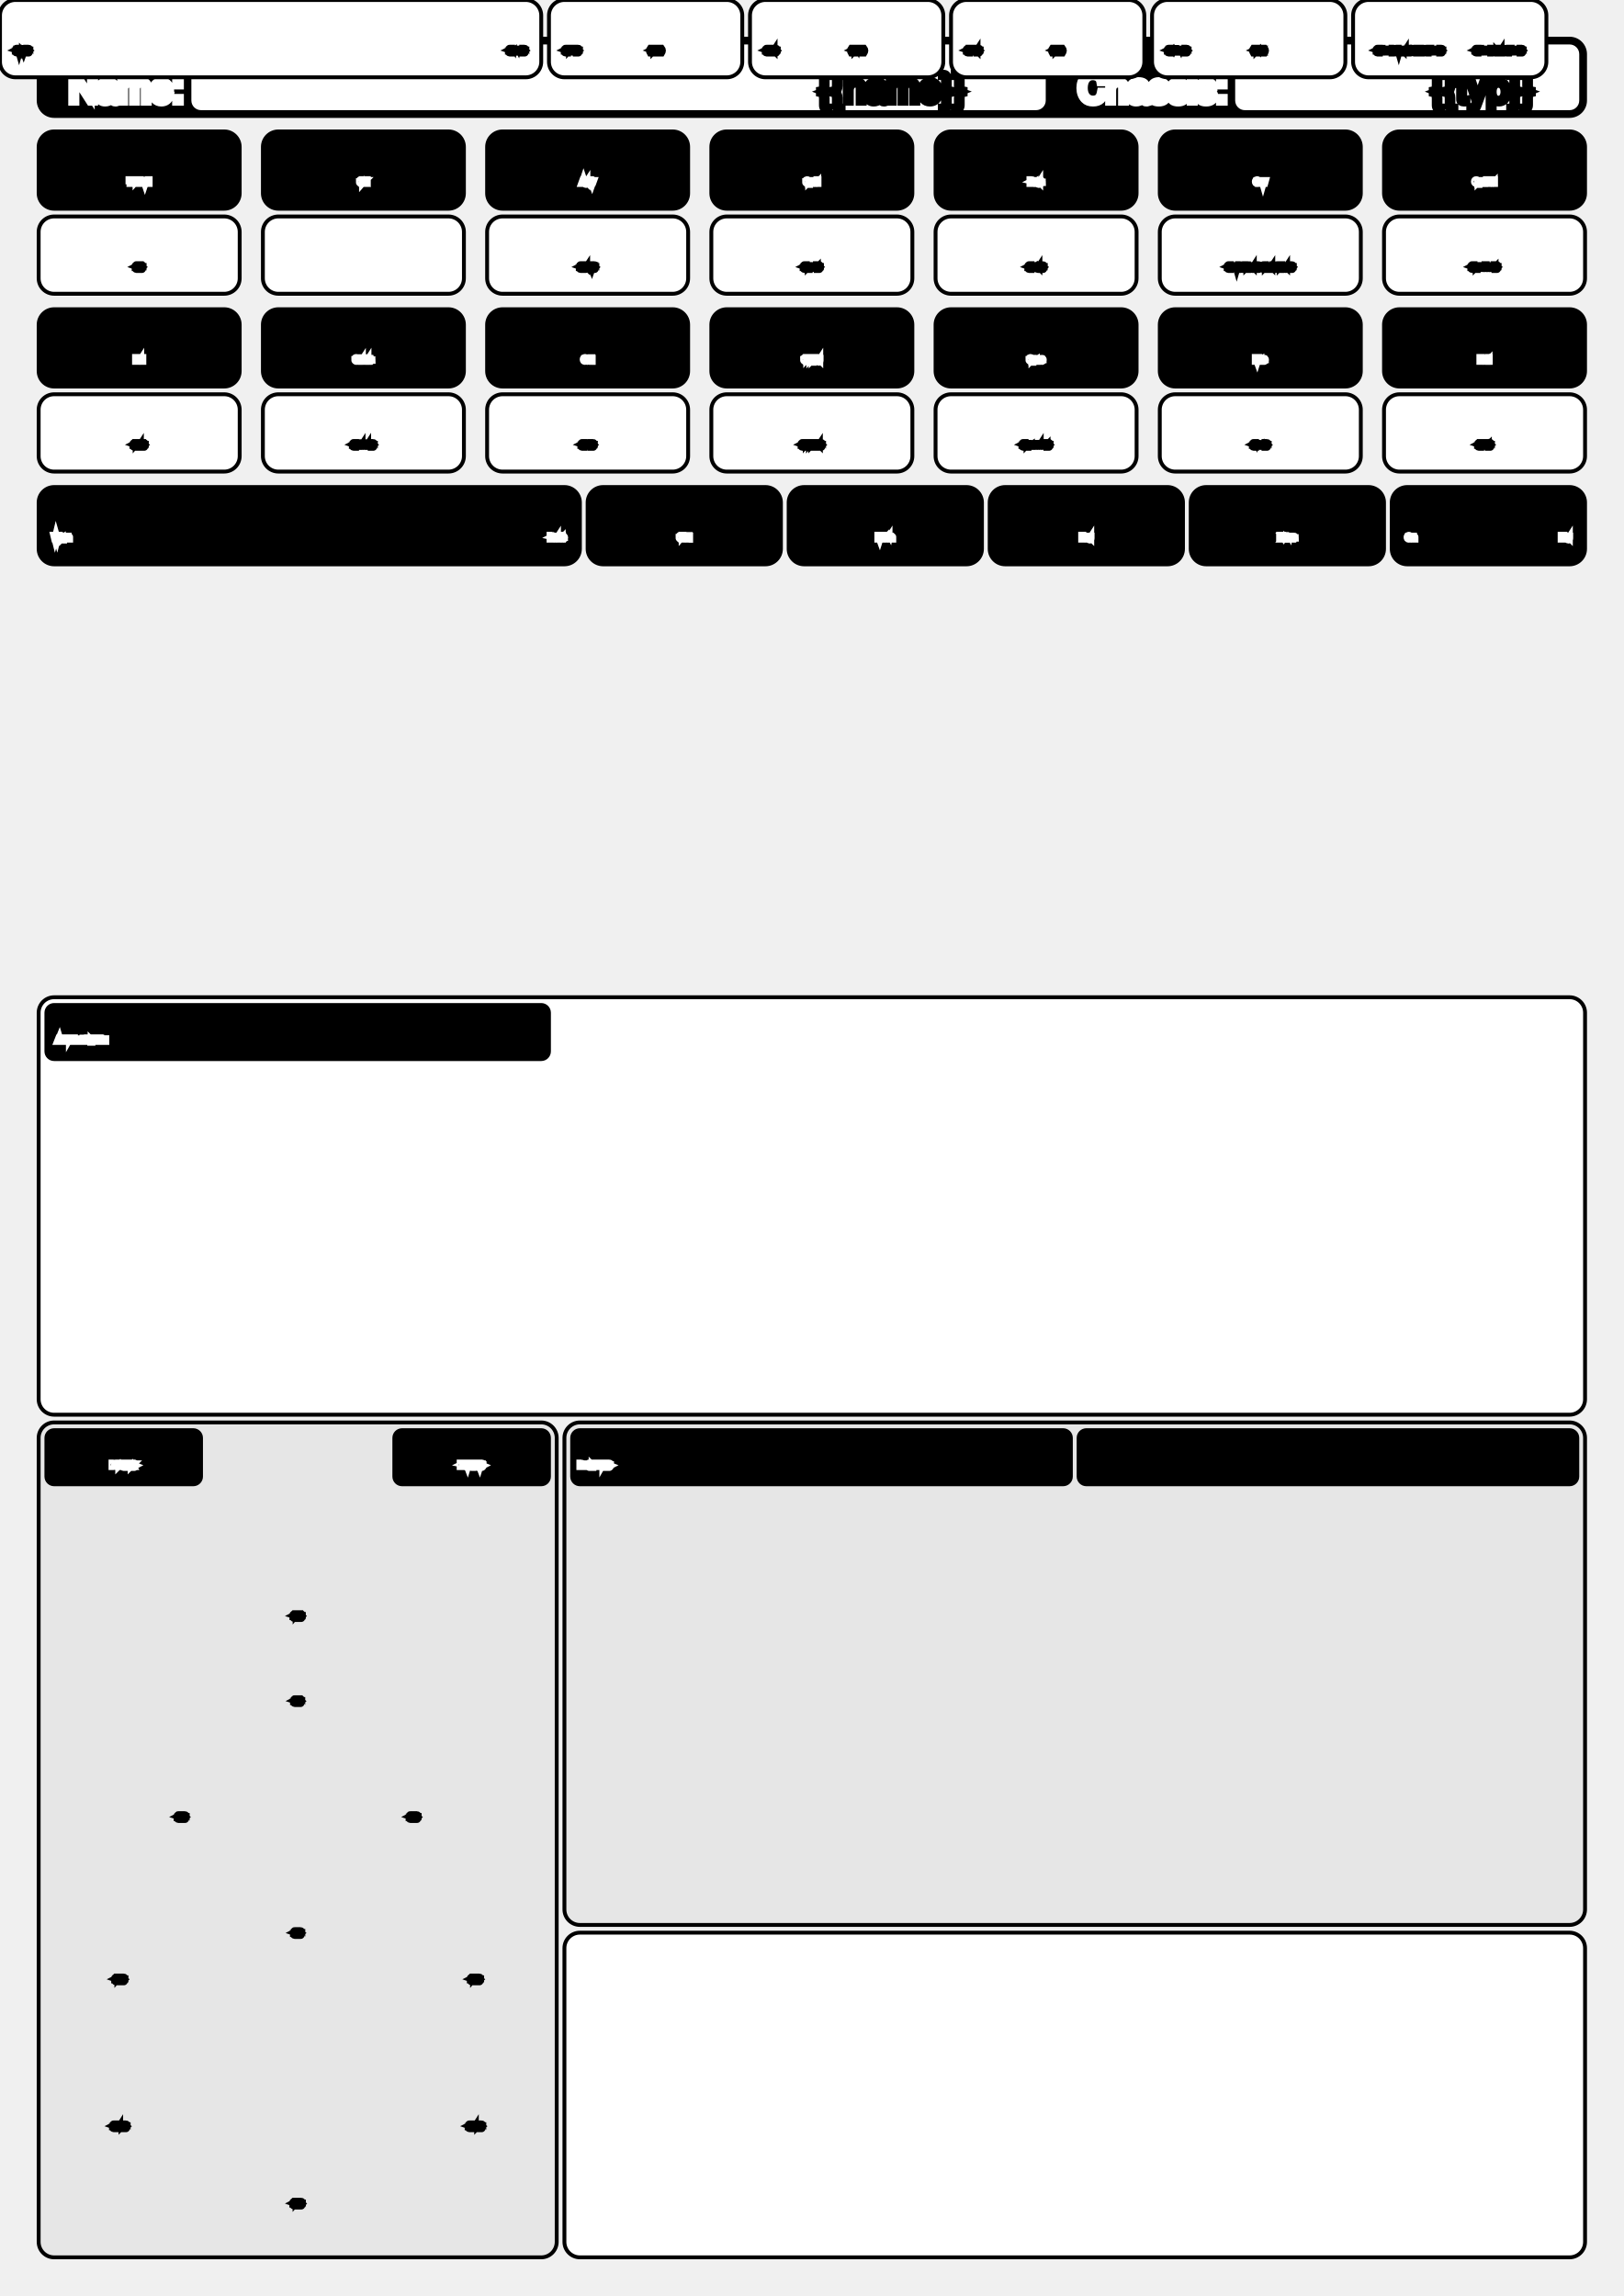
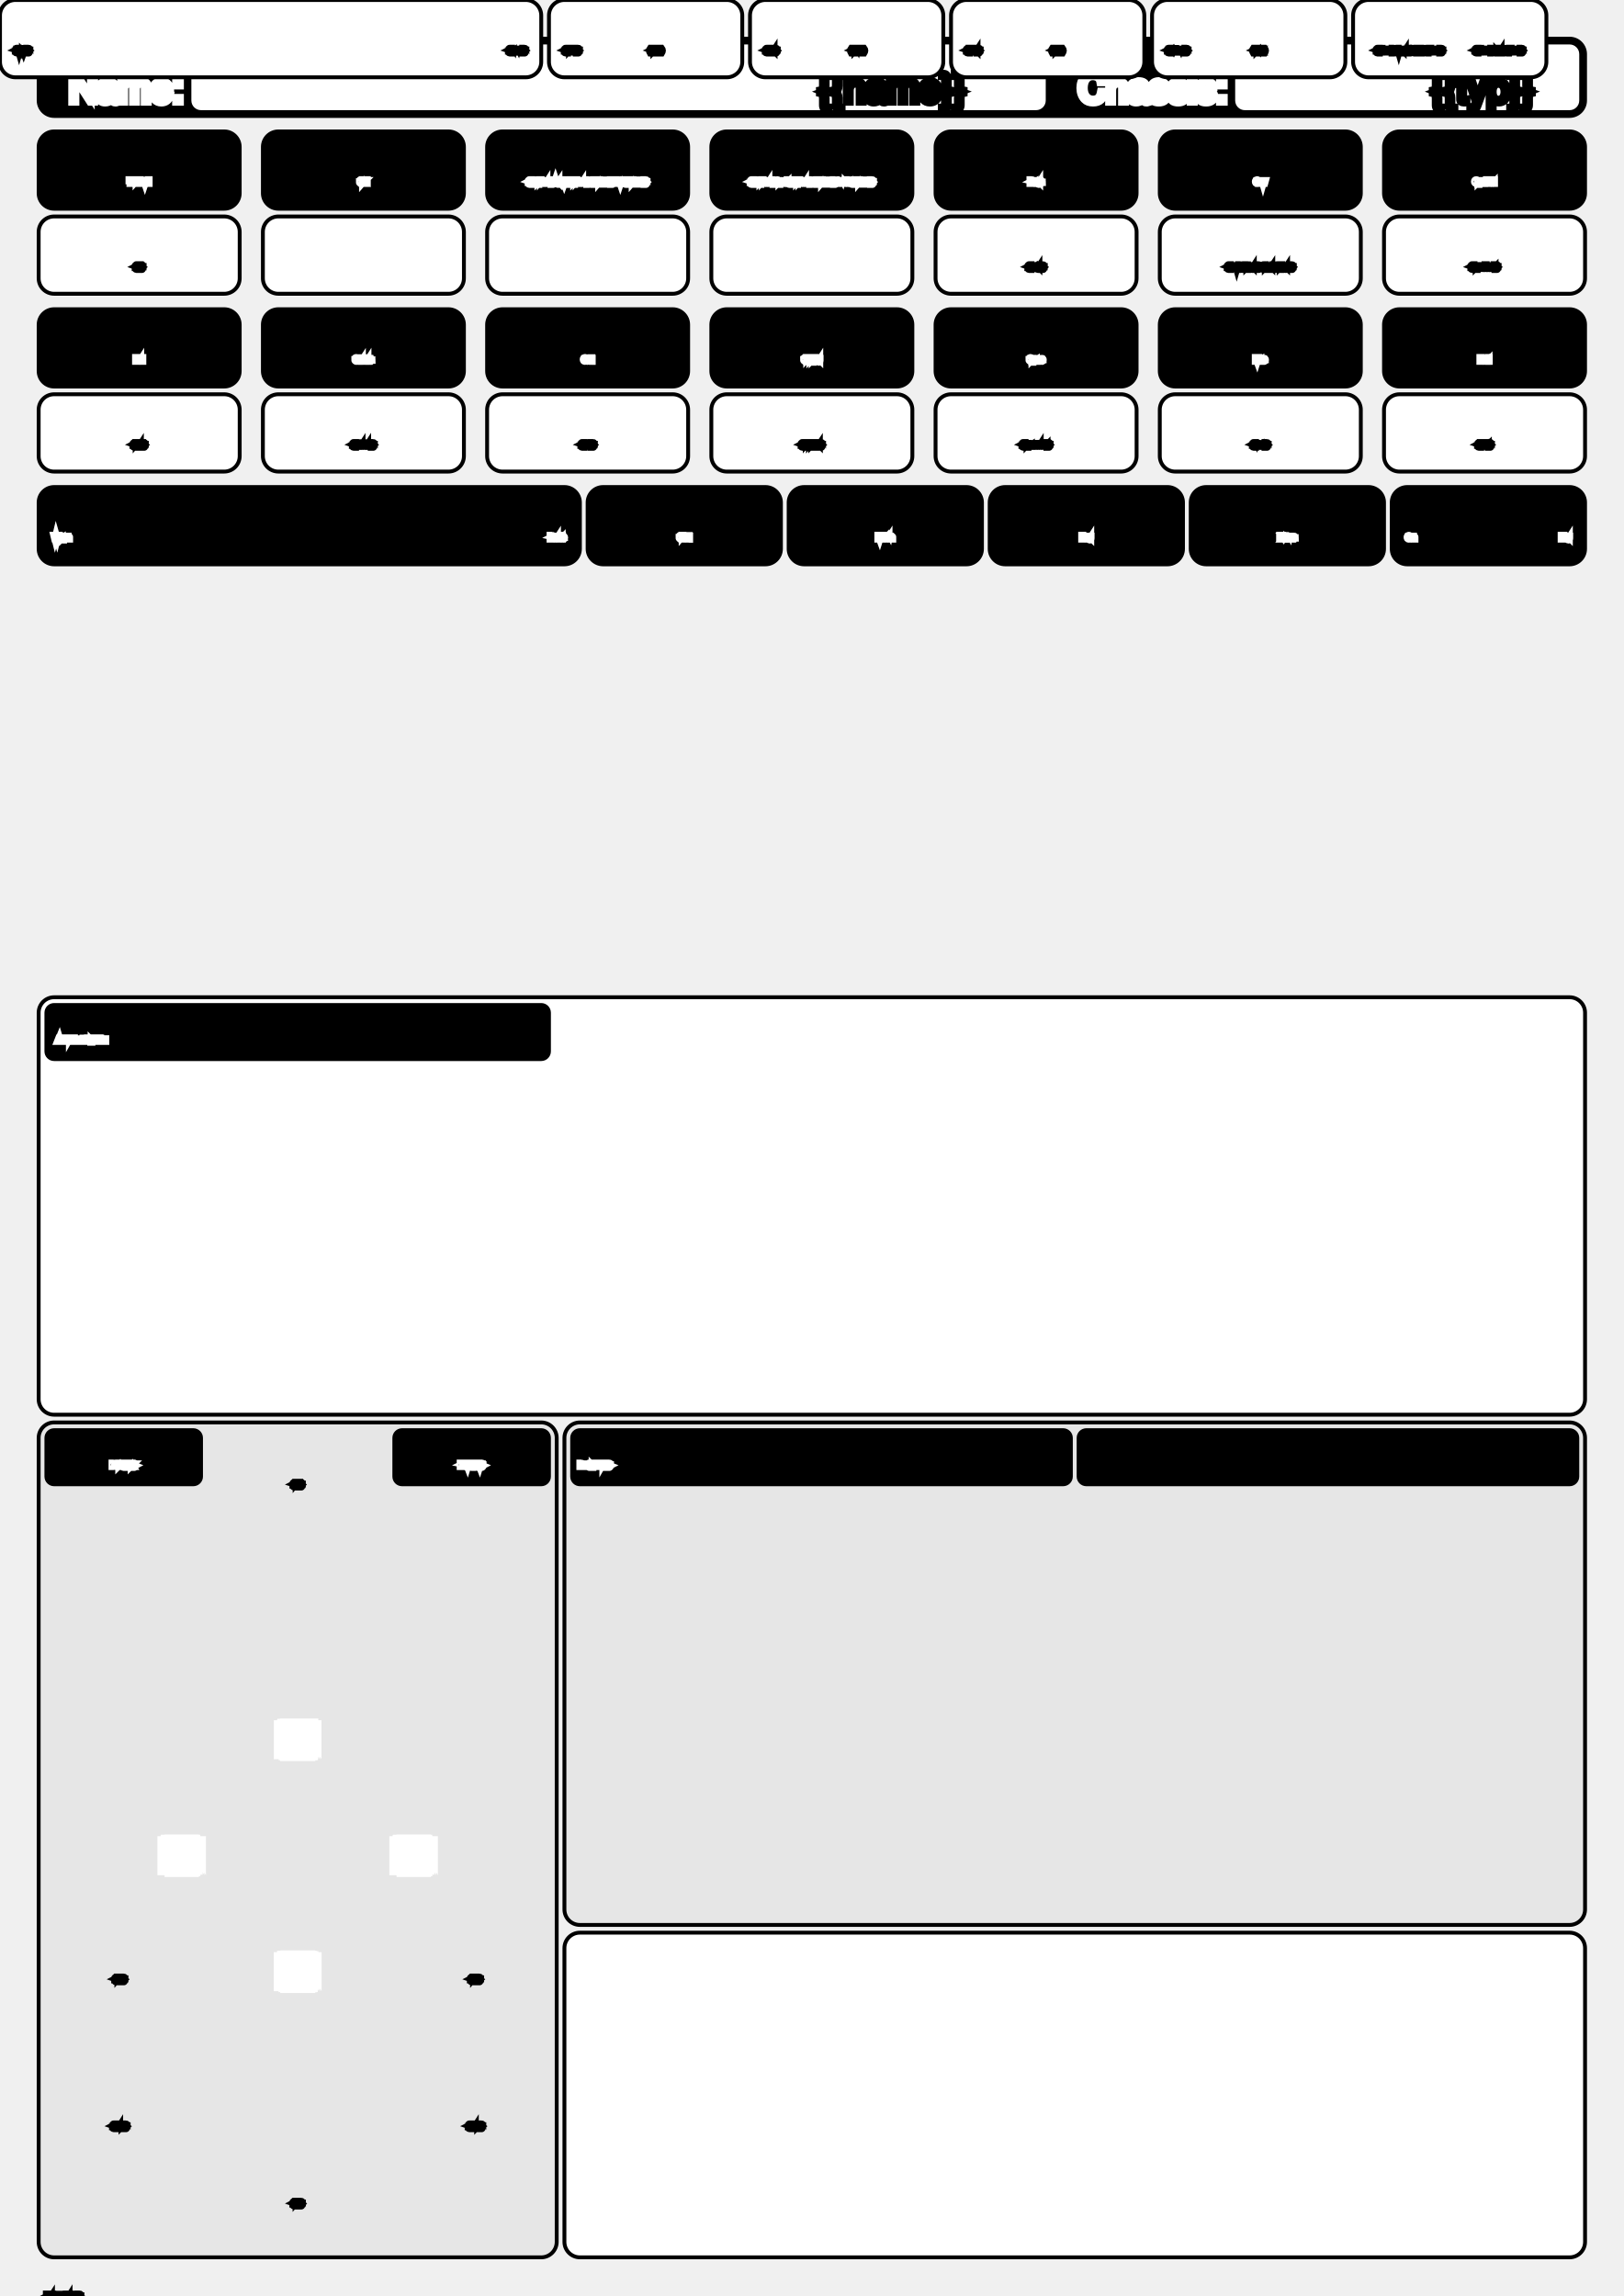
<svg xmlns="http://www.w3.org/2000/svg" xmlns:xlink="http://www.w3.org/1999/xlink" version="1.2" baseProfile="tiny" width="210mm" height="297mm" viewBox="0 0 210 297" id="VehiclePage">
  <defs>
    <style type="text/css">
+     
    .TitleField {
    fill: #ffffff;
    stroke: #ffffff;
    stroke-width: 0.5;
    }
    .TitleHeading {
    dominant-baseline: middle;
    fill: #ffffff;
    font-family: "Helvetica Neue", Helvetica, Arial, sans-serif;
    font-size: 5px;
    stroke: #ffffff;
    text-anchor: end;
    }
    .TitleText {
    dominant-baseline: middle;
    fill: #000000;
    font-family: "Helvetica Neue", Helvetica, Arial, sans-serif;
    font-size: 5px;
    stroke: #000000;
    text-anchor: end;
    }
    .HeadingBox {
    fill: #000000;
    stroke: #000000;
    stroke-width: 0.5;
    }
    .FieldBox {
    fill: #ffffff;
    stroke: #000000;
    stroke-width: 0.5;
    }
    .ImageBox {
    fill: #e6e6e6;
    stroke: #000000;
    stroke-width: 0.5;
    }
    .Heading1Text {
    dominant-baseline: middle;
    fill: #ffffff;
    font-family: "Helvetica Neue", Helvetica, Arial, sans-serif;
    font-size: 4.5%;
    stroke: #ffffff;
    text-anchor: middle;
    }
    .Heading1LeftText {
    dominant-baseline: middle;
    fill: #ffffff;
    font-family: "Helvetica Neue", Helvetica, Arial, sans-serif;
    font-size: 4.5%;
    stroke: #ffffff;
    text-anchor: start;
    }
    .Heading1RightText {
    dominant-baseline: middle;
    fill: #ffffff;
    font-family: "Helvetica Neue", Helvetica, Arial, sans-serif;
    font-size: 4.5%;
    stroke: #ffffff;
    text-anchor: end;
    }
    .Heading2Text {
    dominant-baseline: middle;
    fill: #ffffff;
    font-family: "Helvetica Neue", Helvetica, Arial, sans-serif;
    font-size: 4%;
    stroke: #ffffff;
    text-anchor: middle;
    }
    .Heading2LeftText {
    dominant-baseline: middle;
    fill: #ffffff;
    font-family: "Helvetica Neue", Helvetica, Arial, sans-serif;
    font-size: 4%;
    stroke: #ffffff;
    text-anchor: start;
    }
    .Field1Text {
    dominant-baseline: middle;
    fill: #000000;
    font-family: "Helvetica Neue", Helvetica, Arial, sans-serif;
    font-size: 4.5%;
+     line-increment: 0.8;
    stroke: #000000;
    text-anchor: middle;
    }
    .Field2Text {
    dominant-baseline: middle;
    fill: #000000;
    font-family: "Helvetica Neue", Helvetica, Arial, sans-serif;
    font-size: 4.5%;
    stroke: #000000;
    text-anchor: middle;
    }
    .Field2LeftText {
    dominant-baseline: middle;
    fill: #000000;
    font-family: "Helvetica Neue", Helvetica, Arial, sans-serif;
    font-size: 4.5%;
    stroke: #000000;
    text-anchor: start;
    }
    .Field2RightText {
    dominant-baseline: middle;
    fill: #000000;
    font-family: "Helvetica Neue", Helvetica, Arial, sans-serif;
    font-size: 4.5%;
    stroke: #000000;
    text-anchor: end;
    }
+     .TopDownText {
+     dominant-baseline: middle;
+     fill: #000000;
+     font-family: "Helvetica Neue", Helvetica, Arial, sans-serif;
+     font-weight: 900;
+     font-size: 4.5%;
+     stroke: #ffffff;
+     stroke-width: 5;
+     text-anchor: middle;
+     }
    .ImageLine {
-     fill:none;
-     stroke-linecap:round;
-     stroke-linejoin:round;
-     stroke-miterlimit:10;
-     stroke-width:0.5;
-     stroke:#000000";
+     fill: none;
+     stroke-linecap: round;
+     stroke-linejoin: round;
+     stroke-miterlimit: 10;
+     stroke-width: 0.5;
+     stroke: #000000";
    }
    
    </style>
    <rect id="HeadingRect" class="HeadingBox" x="0" y="0" ry="2" height="10" width="26" />
    <rect id="FieldRect" class="FieldBox" x="0" y="0" ry="2" height="10" width="26" />
  </defs>
  <g id="Title" transform="translate(5,5)">
    <rect id="TitleBar" class="HeadingBox" ry="2" y="0" x="0" height="10" width="200" />
    <rect id="NameField" class="TitleField" x="20" y="1" ry="1" height="8" width="110" />
    <rect id="ChassisField" class="TitleField" x="155" y="1" ry="1" height="8" width="44" />
    <text id="NameText" class="TitleHeading" x="20" y="6.5" xml:space="preserve">Name: </text>
    <text id="NameValue" class="TitleText" x="120" y="6.5" xml:space="preserve">{{name}}</text>
    <text id="ChassisText" class="TitleHeading" x="155" y="6.5" xml:space="preserve">Chassis: </text>
    <text id="TypeValue" class="TitleText" x="193.5" y="6.5" xml:space="preserve">{{typ}}</text>
  </g>
  <g id="StatsHeading_1" transform="translate(5,17)">
    <g id="TechLevel" transform="translate(0,0)">
      <use id="TechLevelBox" xlink:href="#HeadingRect" />
      <text id="TechLevelHeading" class="Heading1Text" textLength="22" x="13" y="6.5">Tech Level</text>
    </g>
    <g id="Skill" transform="translate(29,0)">
      <use id="TechLevelBox" xlink:href="#HeadingRect" />
      <text id="SkillHeading" class="Heading1Text" textLength="22" x="13" y="6.5">Skill</text>
    </g>
    <g id="Agility" transform="translate(58,0)">
      <use id="AgilityBox" xlink:href="#HeadingRect" />
-       <text id="AgilityHeading" class="Heading1Text" textLength="22" x="13" y="6.5">Agility</text>
+       <text id="AgilityHeading" class="Heading1Text" textLength="22" x="13" y="6.5">{{#cepheus?}}Agility{{/cepheus?}}{{#t2k_tne?}}Travel{{/t2k_tne?}}</text>
    </g>
    <g id="Speed" transform="translate(87,0)">
      <use id="SpeedBox" xlink:href="#HeadingRect" />
-       <text id="SpeedHeading" class="Heading1Text" textLength="22" x="13" y="6.5">Speed</text>
+       <text id="SpeedHeading" class="Heading1Text" textLength="22" x="13" y="6.5">{{#cepheus?}}Speed{{/cepheus?}}{{#t2k_tne?}}Combat{{/t2k_tne?}}</text>
    </g>
    <g id="Range" transform="translate(116,0)">
      <use id="RangeBox" xlink:href="#HeadingRect" />
      <text id="RangeHeading" class="Heading1Text" textLength="22" x="13" y="6.5">Range</text>
    </g>
    <g id="Crew" transform="translate(145,0)">
      <use id="CrewBox" xlink:href="#HeadingRect" />
      <text id="CrewHeading" class="Heading1Text" textLength="22" x="13" y="6.5">Crew</text>
    </g>
    <g id="Open" transform="translate(174,0)">
      <use id="CrewBox" xlink:href="#HeadingRect" />
      <text id="OpenHeading" class="Heading1Text" textLength="22" x="13" y="6.5">Open/Clsd</text>
    </g>
  </g>
  <g id="StatsFields_1" transform="translate(5,28)">
    <g id="TechLevelField" transform="translate(0,0)">
      <use id="TechLevelFieldBox" xlink:href="#FieldRect" />
      <text id="TechLevelValue" class="Field1Text" textLength="22" x="13" y="6.5">{{tl}}</text>
    </g>
    <g id="SkillField" transform="translate(29,0)">
      <use id="SkillFieldBox" xlink:href="#FieldRect" />
-       <textArea id="SkillValue" class="Field1Text" x="0" y="0" width="26" height="12">{{skill}}</textArea>
+       <textArea id="SkillValue" class="Field1Text" x="0" y="0" width="25" height="12">{{skill}}</textArea>
    </g>
    <g id="AgilityField" transform="translate(58,0)">
      <use id="AgilityFieldBox" xlink:href="#FieldRect" />
-       <text id="AgilityValue" class="Field1Text" textLength="22" x="13" y="6.5">{{agility}}</text>
+       <textArea id="AgilityValue" class="Field1Text" x="0" y="0" width="25" height="12">{{#cepheus?}}{{agility}}{{/cepheus?}}{{#t2k_tne?}}{{{trmov}}}{{/t2k_tne?}}</textArea>
    </g>
    <g id="SpeedField" transform="translate(87,0)">
      <use id="SpeedFieldBox" xlink:href="#FieldRect" />
-       <text id="SpeedValue" class="Field1Text" textLength="22" x="13" y="6.5">{{speed}}</text>
+       <textArea id="SpeedValue" class="Field1Text" textLength="22" x="0" y="0" width="25" height="12">{{#cepheus?}}{{speed}}{{/cepheus?}}{{#t2k_tne?}}{{{ccmove}}}{{/t2k_tne?}}</textArea>
    </g>
    <g id="RangeField" transform="translate(116,0)">
      <use id="RangeFieldBox" xlink:href="#FieldRect" />
      <text id="RangeValue" class="Field1Text" textLength="22" x="13" y="6.5">{{range}}</text>
    </g>
    <g id="CrewField" transform="translate(145,0)">
      <use id="CrewFieldBox" xlink:href="#FieldRect" />
      <text id="CrewValue" class="Field1Text" textLength="22" x="13" y="6.5">{{crew}}{{#psgr?}}+{{psgr}}{{/psgr?}}</text>
    </g>
    <g id="OpenField" transform="translate(174,0)">
      <use id="OpenFieldBox" xlink:href="#FieldRect" />
      <text id="OpenValue" class="Field1Text" textLength="22" x="13" y="6.5">{{openclosed}}</text>
    </g>
  </g>
  <g id="StatsHeading_2" transform="translate(5,40)">
    <g id="Hull" transform="translate(0,0)">
      <use id="HullBox" xlink:href="#HeadingRect" />
      <text id="HullHeading" class="Heading1Text" textLength="22" x="13" y="6.5">Hull</text>
    </g>
    <g id="Structure" transform="translate(29,0)">
      <use id="StructureBox" xlink:href="#HeadingRect" />
      <text id="StructureHeading" class="Heading1Text" textLength="22" x="13" y="6.5">Structure</text>
    </g>
    <g id="Cost" transform="translate(58,0)">
      <use id="CostBox" xlink:href="#HeadingRect" />
      <text id="CostHeading" class="Heading1Text" textLength="22" x="13" y="6.5">Cost</text>
    </g>
    <g id="Shipping" transform="translate(87,0)">
      <use id="ShippingSizeBox" xlink:href="#HeadingRect" />
      <text id="ShippingHeading" class="Heading1Text" textLength="22" x="13" y="6.5">Shipping</text>
    </g>
    <g id="SpacesUsed" transform="translate(116,0)">
      <use id="SpacesUsedBox" xlink:href="#HeadingRect" />
      <text id="SpacesUsedHeading" class="Heading1Text" textLength="22" x="13" y="6.5">Spaces</text>
    </g>
    <g id="Mass" transform="translate(145,0)">
      <use id="MassBox" xlink:href="#HeadingRect" />
      <text id="MassHeading" class="Heading1Text" textLength="22" x="13" y="6.5">Mass</text>
    </g>
    <g id="Cargo" transform="translate(174,0)">
      <use id="CargoBox" xlink:href="#HeadingRect" />
      <text id="CargoHeading" class="Heading1Text" textLength="22" x="13" y="6.5">Load</text>
    </g>
  </g>
  <g id="StatsFields_2" transform="translate(5,51)">
    <g id="HullField" transform="translate(0,0)">
      <use id="HullFieldBox" xlink:href="#FieldRect" />
      <text id="HullValue" class="Field1Text" textLength="22" x="13" y="6.5">{{hull}}</text>
    </g>
    <g id="StructureField" transform="translate(29,0)">
      <use id="StructureFieldBox" xlink:href="#FieldRect" />
      <text id="StructureValue" class="Field1Text" textLength="22" x="13" y="6.5">{{structure}}</text>
    </g>
    <g id="CostField" transform="translate(58,0)">
      <use id="CostFieldBox" xlink:href="#FieldRect" />
      <text id="CostValue" class="Field1Text" textLength="22" x="13" y="6.5">{{cost}}</text>
    </g>
    <g id="ShippingField" transform="translate(87,0)">
      <use id="ShippingFieldBox" xlink:href="#FieldRect" />
      <text id="ShippingValue" class="Field1Text" textLength="22" x="13" y="6.5">{{shipping}}</text>
    </g>
    <g id="SpacesUsedField" transform="translate(116,0)">
      <use id="SpacesUsedFieldBox" xlink:href="#FieldRect" />
      <text id="SpacesUsedValue" class="Field1Text" textLength="22" x="13" y="6.5">{{spacesused}}</text>
    </g>
    <g id="MassField" transform="translate(145,0)">
      <use id="MassFieldBox" xlink:href="#FieldRect" />
      <text id="MassValue" class="Field1Text" textLength="22" x="13" y="6.5">{{mass}}</text>
    </g>
    <g id="CargoField" transform="translate(174,0)">
      <use id="CargoFieldBox" xlink:href="#FieldRect" />
      <text id="CargoValue" class="Field1Text" textLength="22" x="13" y="6.5">{{load}}</text>
    </g>
  </g>
  <g id="WeaponHeading" transform="translate(5,63)">
    <g id="WeaponType" transform="translate(0,0)">
      <rect id="WeaponTypeBox" class="HeadingBox" x="0" y="0" ry="2" height="10" width="70" />
      <text id="WeaponTypeHeading" class="Heading1LeftText" textLength="66" x="2" y="6.5">Weapon</text>
      <text id="WeaponTypeHeading" class="Heading1RightText" textLength="33" x="68" y="6.5">Rounds</text>
    </g>
    <g id="Short" transform="translate(71,0)">
      <rect id="ShortBox" class="HeadingBox" x="0" y="0" ry="2" height="10" width="25" />
      <text id="ShortHeading" class="Heading1Text" textLength="21" x="12.5" y="6.5">Short</text>
    </g>
    <g id="Medium" transform="translate(97,0)">
      <rect id="MediumBox" class="HeadingBox" x="0" y="0" ry="2" height="10" width="25" />
      <text id="MediumHeading" class="Heading1Text" textLength="21" x="12.5" y="6.5">Medium</text>
    </g>
    <g id="Long" transform="translate(123,0)">
      <rect id="LongBox" class="HeadingBox" x="0" y="0" ry="2" height="10" width="25" />
      <text id="LongHeading" class="Heading1Text" textLength="21" x="12.5" y="6.5">Long</text>
    </g>
    <g id="Extreme" transform="translate(149,0)">
      <rect id="ExtremeBox" class="HeadingBox" width="25" height="10" x="0" y="0" ry="2" />
      <text id="ExtremeHeading" class="Heading1Text" textLength="21" x="12.5" y="6.5">Extreme</text>
    </g>
    <g id="ConcFR" transform="translate(175,0)">
      <rect id="ConcFRBox" class="HeadingBox" x="0" y="0" ry="2" height="10" width="25" />
      <text id="ConcFRHeading" class="Heading1LeftText" textLength="10" x="2" y="6.5">Con</text>
      <text id="ConcFRHeading" class="Heading1RightText" textLength="10" x="23" y="6.5">Frag</text>
    </g>
  </g>
  {{#weap}}{{#counter}}
  <g id="Weapon_{{number}}" transform="translate(5,{{y_coord}})">
    <g id="WeaponTypeField_{{number}}" transform="translate(0,0)">
      <rect id="WeaponTypeFieldBox_{{number}}" class="FieldBox" x="0" y="0" ry="2" height="10" width="70" />
      <text id="WeaponTypeValue_{{number}}" class="Field2LeftText" textLength="56" x="2" y="6.5">{{wtyp}}</text>
      <text id="WeaponTypeValue_{{number}}" class="Field2RightText" textLength="10" x="68" y="6.5">{{ammo}}</text>
    </g>
    <g id="ShortField_{{number}}" transform="translate(71,0)">
      <rect id="ShortFieldBox_{{number}}" class="FieldBox" x="0" y="0" ry="2" height="10" width="25" />
      <text id="ShortValue_{{number}}" class="Field2LeftText" textLength="10" x="2" y="6.5">{{short}}</text>
      <text id="ShortValue_{{number}}" class="Field2LeftText" textLength="10" x="13" y="6.5">({{ps}})</text>
    </g>
    <g id="MediumField_{{number}}" transform="translate(97,0)">
      <rect id="MediumFieldBox_{{number}}" class="FieldBox" x="0" y="0" ry="2" height="10" width="25" />
      <text id="MediumValue_{{number}}" class="Field2LeftText" textLength="10" x="2" y="6.5">{{rng}}</text>
      <text id="MediumValue_{{number}}" class="Field2LeftText" textLength="10" x="13" y="6.5">({{pm}})</text>
    </g>
    <g id="LongField_{{number}}" transform="translate(123,0)">
      <rect id="LongFieldBox_{{number}}" class="FieldBox" x="0" y="0" ry="2" height="10" width="25" />
      <text id="LongValue_{{number}}" class="Field2LeftText" textLength="10" x="2" y="6.5">{{long}}</text>
      <text id="LongValue_{{number}}" class="Field2LeftText" textLength="10" x="13" y="6.5">({{pl}})</text>
    </g>
    <g id="ExtremeField_{{number}}" transform="translate(149,0)">
      <rect id="ExtremeFieldBox_{{number}}" class="FieldBox" x="0" y="0" ry="2" height="10" width="25" />
      <text id="ExtremeValue_{{number}}" class="Field2LeftText" textLength="10" x="2" y="6.5">{{extreme}}</text>
      <text id="ExtremeValue_{{number}}" class="Field2LeftText" textLength="10" x="13" y="6.5">({{px}})</text>
    </g>
    <g id="FragField_{{number}}" transform="translate(175,0)">
      <rect id="FragFieldBox_{{number}}" class="FieldBox" x="0" y="0" ry="2" height="10" width="25" />
      <text id="FragValue_1{{number}}" class="Field2LeftText" textLength="15" x="3" y="6.5">{{#conc?}}{{wqual}}:{{con}}{{/conc?}}</text>
      <text id="FragValue_{{number}}" class="Field2RightText" textLength="15" x="22" y="6.5">{{#conc?}}{{bur}}{{/conc?}}</text>
    </g>
  </g>
  {{/counter}}{{/weap}}
  <g id="Additional" transform="translate(5,129)">
    <rect id="AdditionalView" class="FieldBox" width="200" height="54" x="0" y="0" ry="2" />
    <rect id="AdditionalBox" class="HeadingBox" width="65" height="7" x="1" y="1" ry="1">
    </rect>
    <text id="AdditonalHeading" class="Heading2LeftText" textLength="64" x="2.5" y="5.5">Additional assets/capabilites:</text>
    <textArea id="DisplayText_0" class="Field2LeftText" x="2" y="9" width="64" height="54">{{{assets}}}</textArea>
    <textArea id="DisplayText_1" class="Field2LeftText" x="68" y="1" width="64" height="54">{{{assets_2}}}</textArea>
    <textArea id="DisplayText_2" class="Field2LeftText" x="134" y="1" width="64" height="54">{{{assets_3}}}</textArea>
  </g>
  <g id="TopDownView" transform="translate(5,184)">
    <rect id="TopDownBox" class="ImageBox" width="67" height="108" x="0" y="0" ry="2" />
-         {{{topdown}}}
+     <g>{{{topdown}}}</g>
    <rect id="DeckBox" class="HeadingBox" width="20" height="7" x="1" y="1" ry="1">
    </rect>
    <text id="DeckHeading" class="Heading2Text" textLength="16" x="11" y="5.5">Deck: {{deck}}</text>
    <rect id="BellyBox" class="HeadingBox" width="20" height="7" x="46" y="1" ry="1">
    </rect>
    <text id="BellyHeading" class="Heading2Text" textLength="16" x="56" y="5.5">Belly: {{belly}}</text>
-     <text id="HullFrontText" class="Field2Text" textLength="10" x="33.5" y="25">{{hf}}</text>
-     <text id="TurretFrontText" class="Field2Text" textLength="10" x="33.5" y="36">{{tf}}</text>
-     <text id="TurretLeftText" class="Field2Text" textLength="10" x="18.5" y="51">{{ts}}</text>
-     <text id="TurretRightText" class="Field2Text" textLength="10" x="48.5" y="51">{{ts}}</text>
-     <text id="TurretRearText" class="Field2Text" textLength="10" x="33.5" y="66">{{tr}}</text>
+     <text id="HullFrontText" class="Field2Text" textLength="10" x="33.5" y="8">{{hf}}</text>
+     <text id="TurretFrontText" class="TopDownText" textLength="10" x="33.5" y="41">{{tf}}</text>
+     <text id="TurretLeftText" class="TopDownText" textLength="10" x="18.5" y="56">{{ts}}</text>
+     <text id="TurretRightText" class="TopDownText" textLength="10" x="48.5" y="56">{{ts}}</text>
+     <text id="TurretRearText" class="TopDownText" textLength="10" x="33.5" y="71">{{tr}}</text>
    <text id="HullLeftText" class="Field2Text" textLength="10" x="10.5" y="72">{{hs}}</text>
    <text id="HullRightText" class="Field2Text" textLength="10" x="56.5" y="72">{{hs}}</text>
    <text id="SuspensionLeftText" class="Field2Text" textLength="10" x="10.5" y="91">{{susp}}</text>
    <text id="SuspensionRightText" class="Field2Text" textLength="10" x="56.5" y="91">{{susp}}</text>
    <text id="HullRearText" class="Field2Text" textLength="10" x="33.5" y="101">{{hr}}</text>
  </g>
  <g id="SideView" transform="translate(73,184)">
    <rect id="SideViewBox" class="ImageBox" width="132" height="65" x="0" y="0" ry="2" />
+     <g>
+         {{{sideview}}}
+       </g>
    <rect id="SideViewTextBox" class="HeadingBox" width="64.5" height="7" x="1" y="1" ry="1" />
    <rect id="SideViewTextBox" class="HeadingBox" width="64.5" height="7" x="66.5" y="1" ry="1" />
    <text id="AdditonalHeading" class="Heading2LeftText" textLength="60.5" x="2" y="5.5">Pos: {{{positions}}}</text>
  </g>
  <g id="DisplayView" transform="translate(73,250)">
    <rect id="DisplayViewBox" class="FieldBox" width="132" height="42" x="0" y="0" ry="2" />
    <textArea id="DisplayText" class="Field2LeftText" x="2" y="1" width="130" height="42">{{x8}}</textArea>
  </g>
+   <g id="RulesetView" transform="translate(5,296)">
+     <text id="RulesetText" class="Field2LeftText" x="1" y="1">Ruleset: {{ruleset}}</text>
+   </g>
</svg>
